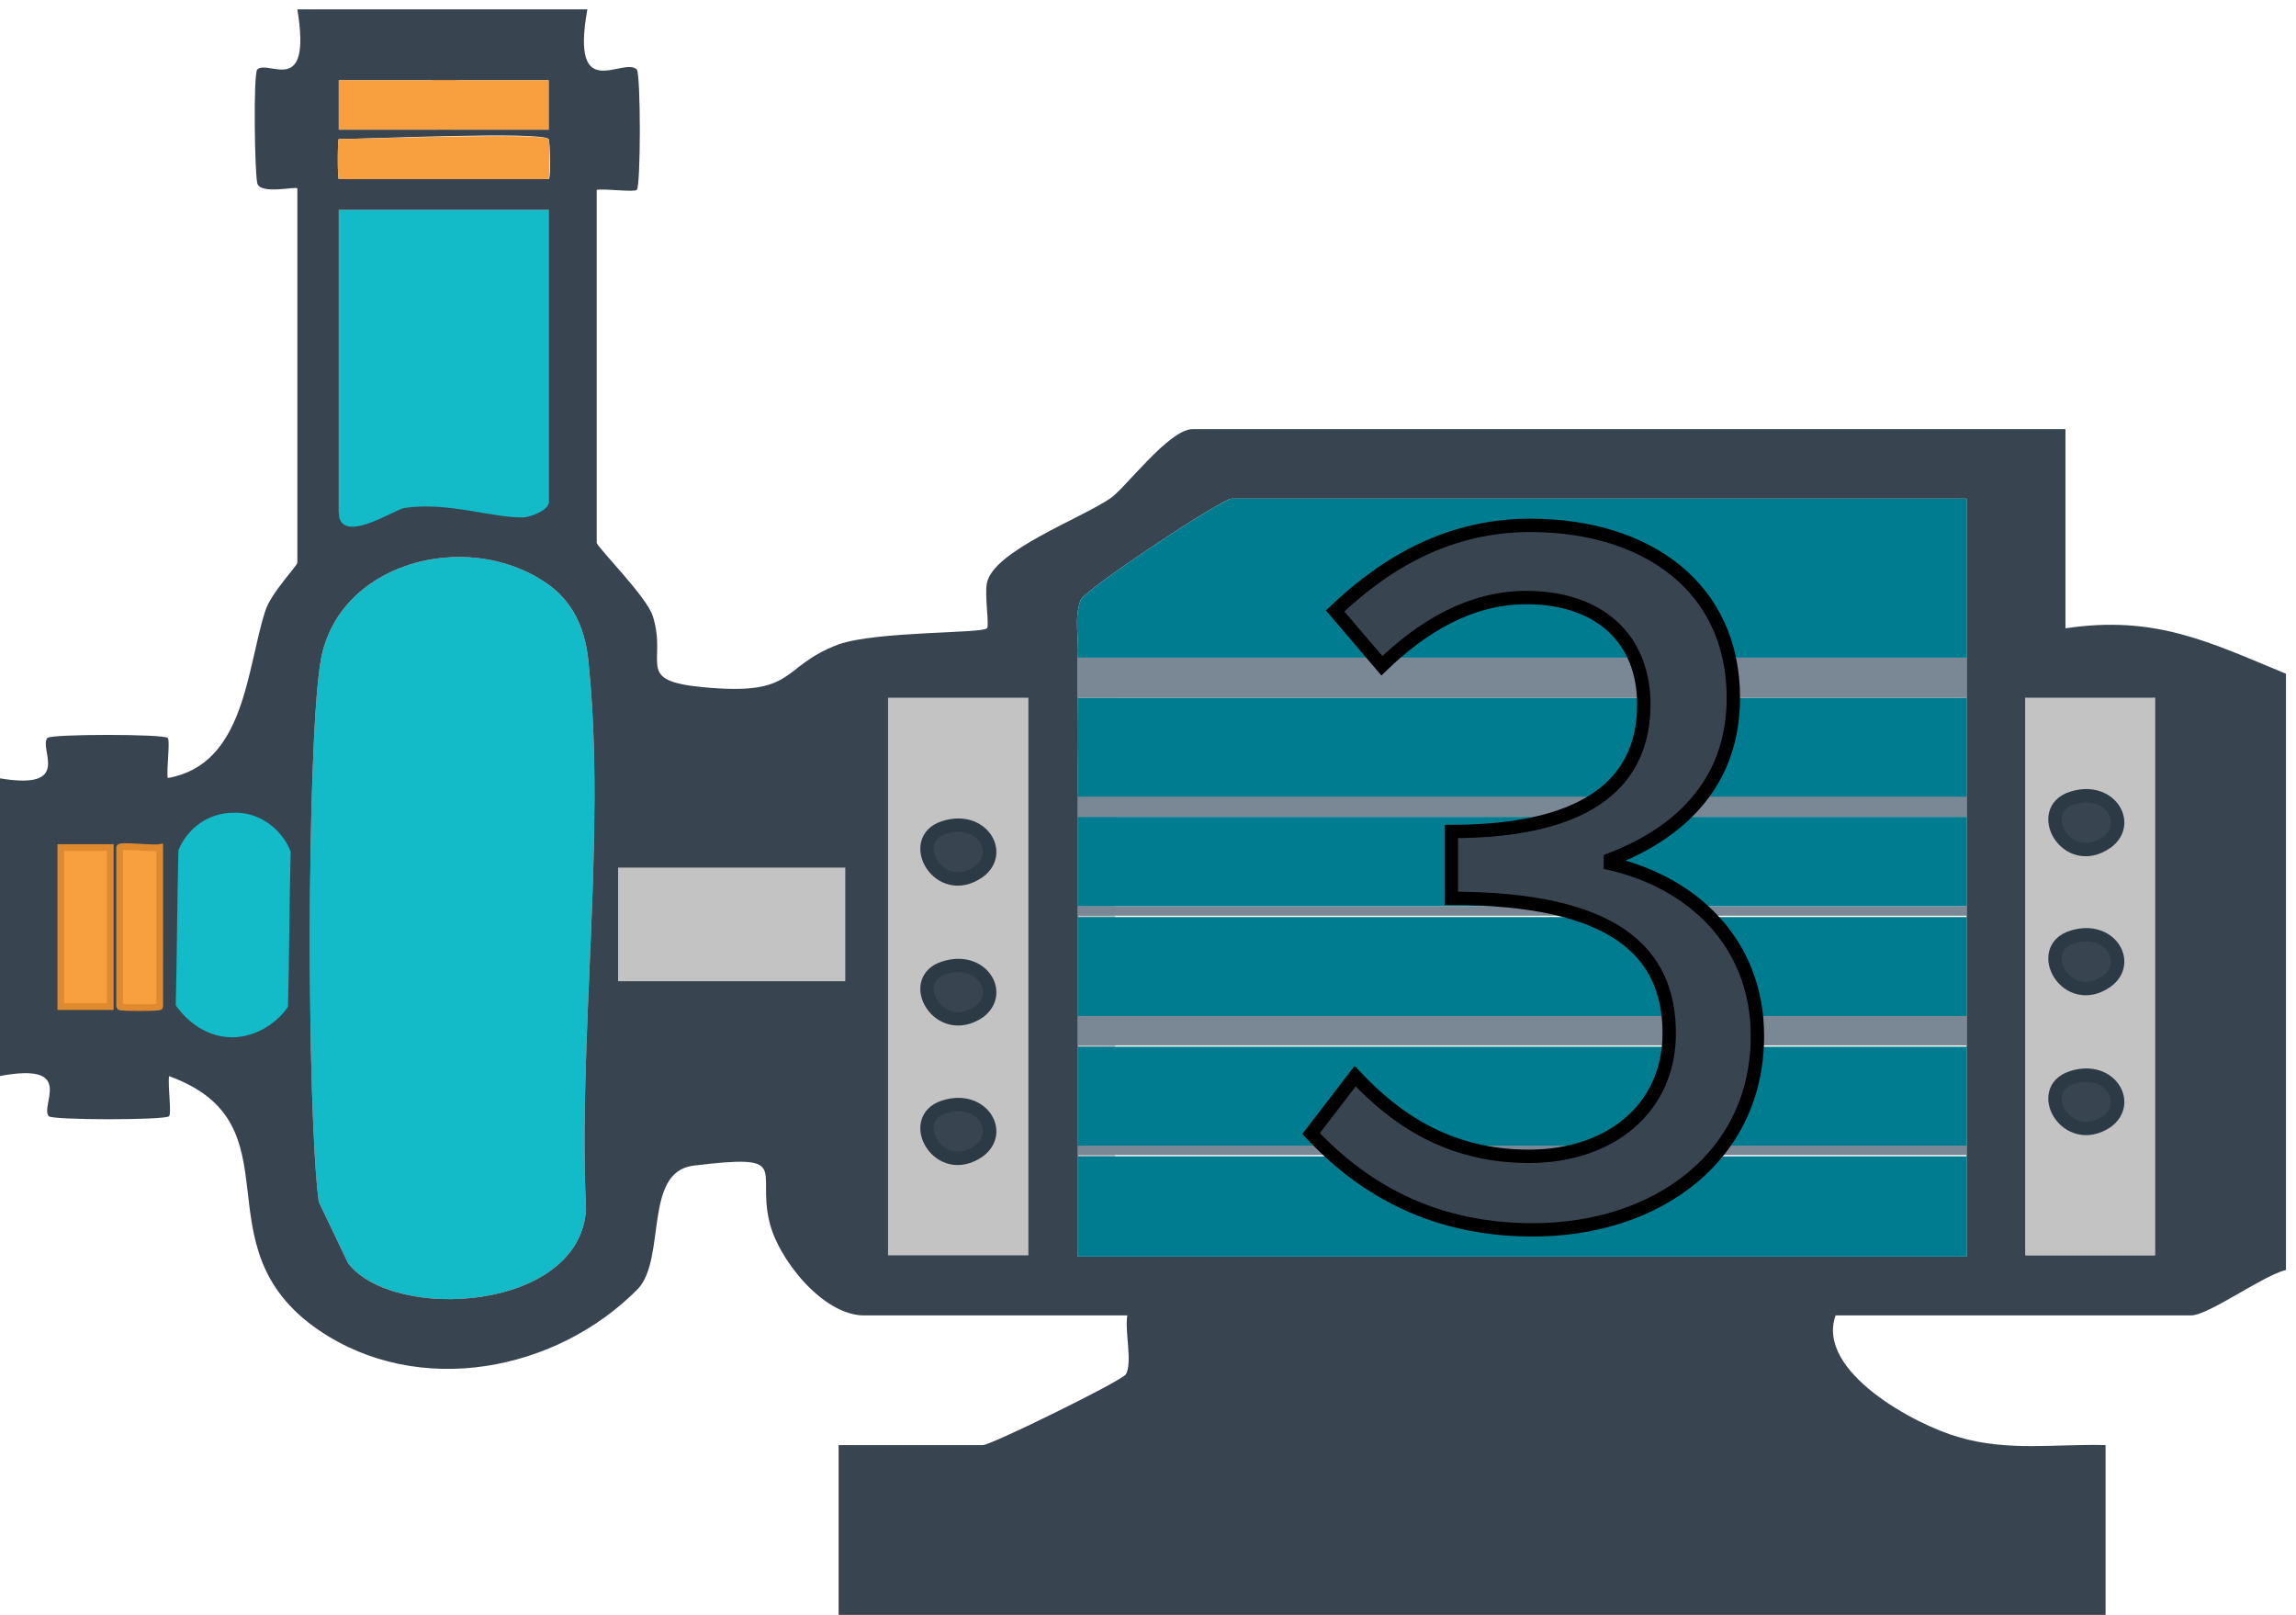
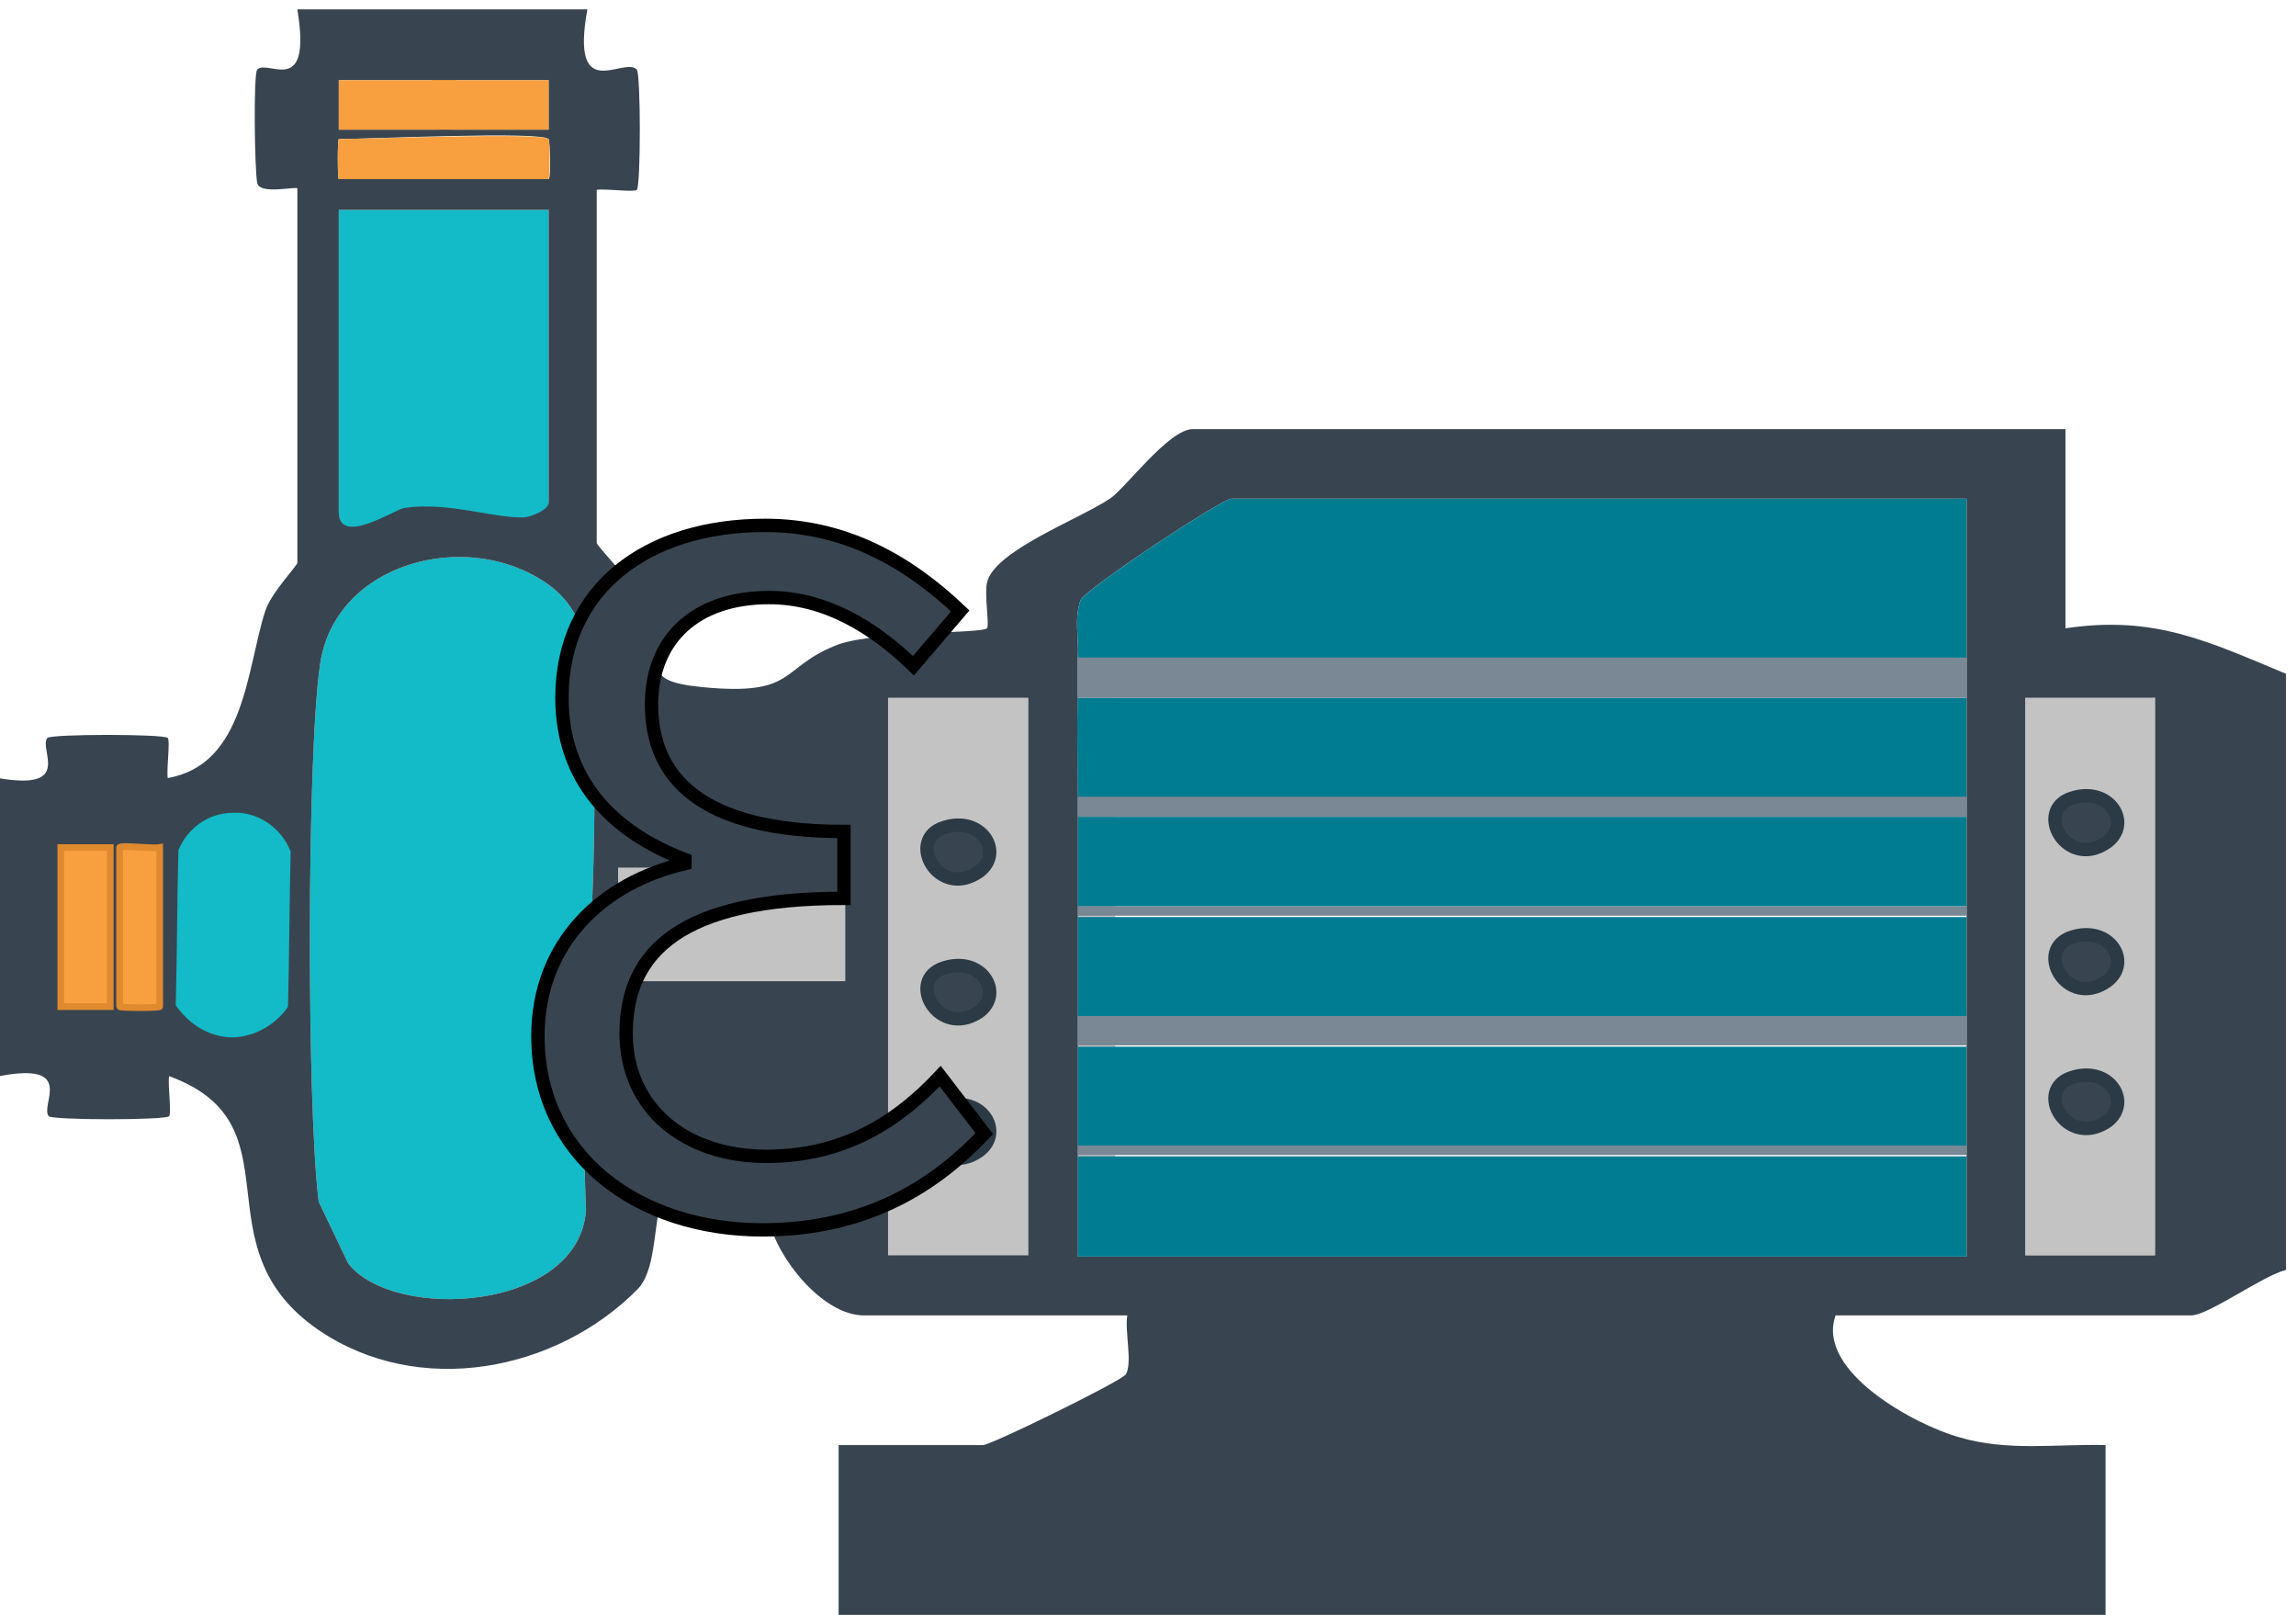
<svg version="1.1" id="Layer_1" x="0px" y="0px" viewBox="0 0 171.8 120.8" style="enable-background:new 0 0 171.8 120.8;" xml:space="preserve">
  <style type="text/css">
        .st0{fill:none;stroke:#F89F3F;}
        .st1{fill:#E5E7EA;}
        .st2{fill:#F89F3F;stroke:#E08A2F;stroke-width:0.5;}
        .st3{fill:#C3C3C3;}
        .st4{fill:#384550;stroke:#2B3A44;}
        .st5{fill:#13BAC7;}
        .st6{fill:#F89F3F;}
        .st7{fill:#384550;}
        .st8{fill:#007C90;}
        .st9{fill:#7A8795;}
        .st10{fill:#384550;stroke:#384550;stroke-width:1.5;}
        .st11{fill:#384550;stroke:#000000;stroke-miterlimit:10;}
        .st12{fill:none;stroke:#000000;stroke-miterlimit:10;}
  </style>
  <g id="artwork" transform="scale(-1, 1) translate(-171.75, 0)">
    <circle id="cp2" class="st0" cx="138.5" cy="7.8" r="1.5" />
    <circle id="cp1" class="st0" cx="165.4" cy="69.4" r="1.5" />
    <path class="st1" d="M105.3,52.2v41.7c-3.7-0.6-6.7-0.6-10.5,0V52.2 M98.5,65.2c2.9,2,5.5-2.4,2.6-3.3    C98.3,61.1,96.6,63.9,98.5,65.2z M98.5,75.7c2.9,2,5.5-2.4,2.6-3.3C98.3,71.5,96.6,74.3,98.5,75.7z M98.5,86.1    c2.9,2,5.5-2.4,2.6-3.3C98.3,82,96.6,84.8,98.5,86.1z" />
    <path class="st1" d="M124.3,64.8h-14.9c-1.6,0-1.6,7.5,0,7.5h14.9C126,72.3,126,64.8,124.3,64.8z" />
    <rect id="_x3C_Rectangle_x3E_" x="88.3" y="52.2" class="st3" width="17" height="41.7" />
    <rect x="6.8" y="52.2" class="st3" width="17" height="41.7" />
    <path class="st4" d="M101.1,61.9c-2.8-0.9-4.5,1.9-2.6,3.3C101.5,67.3,104,62.8,101.1,61.9z" />
    <path class="st4" d="M101.1,72.4c-2.8-0.9-4.5,1.9-2.6,3.3C101.5,77.7,104,73.3,101.1,72.4z" />
    <path class="st4" d="M101.1,82.8c-2.8-0.9-4.5,1.9-2.6,3.3C101.5,88.2,104,83.7,101.1,82.8z" />
    <path class="st5" d="M147.9,89.9c0.9-7,0.9-33.4-0.1-40.2c-1.1-7.6-10.9-10.2-16.9-6.1c-2.1,1.4-3,3.6-3.2,6.1    c-1.3,12.8,0.8,27.8,0.2,40.8c0.5,7.6,14.4,8.4,17.8,4" />
    <path class="st5" d="M130.7,15.7v22c0,0.5,1.1,1,1.8,1.1c2.3,0.1,5.7-1.2,9-0.7c0.7,0.1,4.9,2.9,4.9,0.3V15.7H130.7z" />
    <path class="st7" d="M171.8,80.5c-5.8-1.1-3,2.2-3.7,3c-0.3,0.3-8.7,0.3-9,0c-0.2-0.2,0.1-2.3,0-3c-9.9,3.6-2,12.7-11.2,19    c-7.5,5.1-17.8,3.1-23.9-3.1c-2.1-2.3-0.4-8.7-4.1-9.2c-7.4-0.9-4.8,0.2-5.7,4.1c-0.6,2.8-4,7.1-7.1,7.1H87.4    c0.2,1.2-0.4,3.5,0.1,4.4c0.3,0.5,10.1,5.3,10.7,5.3H109v12.7H14.2l0-12.7c3.7-0.1,7.3,0.5,11-0.6c3.2-0.9,10.7-4.9,9.2-9.1H7.8    c-1.3,0-5.4-3-7.1-3.4l0-44.6c5.8-2.4,9.8-4.4,16.5-3.4V32.1h65.3c1.8,0,5.1,4.5,6.2,5.2c2.2,1.5,8.7,3.9,9.2,6.3    c0.2,0.9-0.2,3.2,0,3.4c0.4,0.4,8.2,0.2,11.1,1.2c4.5,1.7,3,3.9,10.2,3.2c5.1-0.5,2.6-1.8,3.7-5.3c0.4-1.4,4.2-5.2,4.2-5.5V14.2    c-0.7-0.1-2.8,0.2-3,0c-0.3-0.3-0.3-8.6,0-9c1-1,5,2.7,3.7-4.5h21.7c-1.1,6.7,2.2,3.7,3,4.5c0.3,0.3,0.2,7.6,0,8.5    c-0.2,0.9-3,0.2-3,0.4v28c0,0.2,2,2.3,2.4,3.6c1.4,4.3,1.5,11.5,7.3,12.5c0.1-0.7-0.2-2.8,0-3c0.3-0.3,8.7-0.3,9,0    c0.7,0.8-2,4,3.7,3L171.8,80.5L171.8,80.5L171.8,80.5z M130.7,9.7h15.7V6h-15.7V9.7z M130.7,13.4h15.7c0.1,0,0.1-3,0-3    c-2.2,0-15.1-0.6-15.7,0C130.6,10.5,130.5,13.4,130.7,13.4z M130.7,37.6c0,0.5,1.1,1,1.8,1.1c2.3,0.1,5.7-1.2,9-0.7    c0.7,0.1,4.9,2.9,4.9,0.3V15.7h-15.7V37.6z M24.6,52.2c0,2.5,0,5,0,7.5c0,0.5,0,1,0,1.5c0,2.2,0,4.5,0,6.7c0,0.2,0,0.5,0,0.7    c0,2.5,0,5,0,7.5c0,0.7,0,1.5,0,2.2c0,2.5,0,5,0,7.5c0,0.2,0,0.5,0,0.7c0,2.5,0,5,0,7.5h66.5c0-2.5,0-5,0-7.5c0-0.2,0-0.5,0-0.7    c0-2.5,0-5,0-7.5c0-0.7,0-1.5,0-2.2c0-2.5,0-5,0-7.5c0-0.2,0-0.5,0-0.7c0-2.2,0-4.5,0-6.7c0-0.5,0-1,0-1.5c0-2.5,0.1-5,0-7.5    c0-1,0-2,0-3c-0.1-1.5,0.3-2.8-0.2-4.3c-0.3-0.8-10.6-7.6-11.3-7.6H24.6c0,4,0,8,0,11.9C24.6,50.2,24.6,51.2,24.6,52.2z     M147.9,89.9c0.9-7,0.9-33.4-0.1-40.2c-1.1-7.6-10.9-10.2-16.9-6.1c-2.1,1.4-3,3.6-3.2,6.1c-1.3,12.8,0.8,27.8,0.2,40.8    c0.5,7.6,14.4,8.4,17.8,4 M100,52.2h-5.2v41.7h10.5V52.2H100L100,52.2L100,52.2z M20.2,93.9V52.2h-9.7v41.7 M163.5,75.3h3.7V63.4    h-3.7V75.3z M159.8,75.3c0,0.1,3,0.1,3,0V63.4c0-0.1-2.5,0.1-3,0V75.3z" />
    <path class="st8" d="M91.1,49.2c-0.1-1.5,0.3-2.8-0.2-4.3c-0.3-0.8-10.6-7.6-11.3-7.6H24.6c0,4,0,8,0,11.9    C24.6,49.2,91.1,49.2,91.1,49.2z" />
    <path class="st8" d="M24.6,52.2c0,2.5,0,5,0,7.5h66.5c0-2.5,0.1-5,0-7.5H24.6z" />
    <path class="st8" d="M24.6,68.6c0,2.5,0,5,0,7.5h66.5c0-2.5,0-5,0-7.5H24.6z" />
    <path class="st8" d="M24.6,78.3c0,2.5,0,5,0,7.5h66.5c0-2.5,0-5,0-7.5H24.6z" />
    <path class="st8" d="M24.6,86.5c0,2.5,0,5,0,7.5h66.5c0-2.5,0-5,0-7.5H24.6z" />
    <path class="st8" d="M24.6,61.1c0,2.2,0,4.5,0,6.7h66.5c0-2.2,0-4.5,0-6.7C91.1,61.1,24.6,61.1,24.6,61.1z" />
    <path class="st3" d="M10.5,93.9V52.2c3.4,0.4,6.4,0.8,9.7,0v41.7 M14.2,63c2.9,2,5.5-2.4,2.6-3.3C13.9,58.8,12.2,61.6,14.2,63z     M14.2,73.4c2.9,2,5.5-2.4,2.6-3.3C13.9,69.3,12.2,72.1,14.2,73.4z M14.2,83.9c2.9,2,5.5-2.4,2.6-3.3    C13.9,79.7,12.2,82.5,14.2,83.9z" />
    <path class="st9" d="M24.6,49.2c0,1,0,2,0,3h66.5c0-1,0-2,0-3H24.6z" />
    <path class="st9" d="M24.6,76c0,0.7,0,1.5,0,2.2h66.5c0-0.7,0-1.5,0-2.2H24.6z" />
    <path class="st9" d="M24.6,59.6c0,0.5,0,1,0,1.5h66.5c0-0.5,0-1,0-1.5H24.6z" />
    <path class="st9" d="M24.6,67.8c0,0.2,0,0.5,0,0.7h66.5c0-0.2,0-0.5,0-0.7H24.6z" />
    <path class="st9" d="M24.6,85.7c0,0.2,0,0.5,0,0.7h66.5c0-0.2,0-0.5,0-0.7H24.6z" />
    <path class="st4" d="M16.7,59.7c-2.8-0.9-4.5,1.9-2.6,3.3C17.1,65.1,19.6,60.6,16.7,59.7z" />
    <path class="st4" d="M16.7,70.1c-2.8-0.9-4.5,1.9-2.6,3.3C17.1,75.5,19.6,71,16.7,70.1z" />
    <path class="st4" d="M16.7,80.6c-2.8-0.9-4.5,1.9-2.6,3.3C17.1,85.9,19.6,81.5,16.7,80.6z" />
    <polyline class="st10" points="150.2,75.3 154.5,81.1 158.6,75.2" />
    <path class="st5" d="M150,63.7c0.1,3.9,0.1,7.7,0.2,11.6c0.1,0.2,1.5,2.2,4.1,2.3c2.8,0,4.2-2.3,4.3-2.4    c-0.1-3.9-0.1-7.7-0.2-11.6c-0.7-1.7-2.3-2.8-4.1-2.8C152.5,60.7,150.7,61.9,150,63.7L150,63.7L150,63.7z" />
    <rect x="108.5" y="64.9" class="st3" width="17" height="8.5" />
    <rect id="suction" x="163.5" y="63.4" class="st2" width="3.7" height="11.9" />
    <path id="suction2" class="st2" d="M159.8,63.4v11.9c0,0.1,3,0.1,3,0V63.4C162.8,63.2,160.3,63.5,159.8,63.4z" />
    <rect id="discharge2" x="130.7" y="6" class="st6" width="15.7" height="3.7" />
    <path id="discharge" class="st6" d="M130.7,10.4c-0.1,0.1-0.1,3,0,3h15.7c0.1,0,0.1-3,0-3C144.2,10.4,131.2,9.9,130.7,10.4z" />
-   </g>
-   <g id="labels">
-     <path id="compound_path_number_3" class="st11" d="M98.1,84.8l3.3-4.3c3,3.2,7,6,13,6c6.1,0,10.5-3.6,10.5-9.2c0-6.1-4.1-10.1-16.3-10.1v-5  c10.8,0,14.4-4.1,14.4-9.5c0-4.9-3.3-8-8.8-8c-4.2,0-7.8,2.2-10.8,5.1l-3.5-4.1c3.9-3.7,8.6-6.4,14.6-6.4c8.8,0,15.2,4.7,15.2,12.9  c0,6.1-3.7,10-9.2,12.1v0.3c6.1,1.4,11,5.9,11,12.9c0,9-7.5,14.5-16.8,14.5C106.7,92,101.6,88.5,98.1,84.8z" />
+     <g id="labels">
+       <path id="compound_path_number_3" class="st11" d="M98.1,84.8l3.3-4.3c3,3.2,7,6,13,6c6.1,0,10.5-3.6,10.5-9.2c0-6.1-4.1-10.1-16.3-10.1v-5  c10.8,0,14.4-4.1,14.4-9.5c0-4.9-3.3-8-8.8-8c-4.2,0-7.8,2.2-10.8,5.1l-3.5-4.1c3.9-3.7,8.6-6.4,14.6-6.4c8.8,0,15.2,4.7,15.2,12.9  c0,6.1-3.7,10-9.2,12.1v0.3c6.1,1.4,11,5.9,11,12.9c0,9-7.5,14.5-16.8,14.5C106.7,92,101.6,88.5,98.1,84.8z" />
+     </g>
  </g>
</svg>
